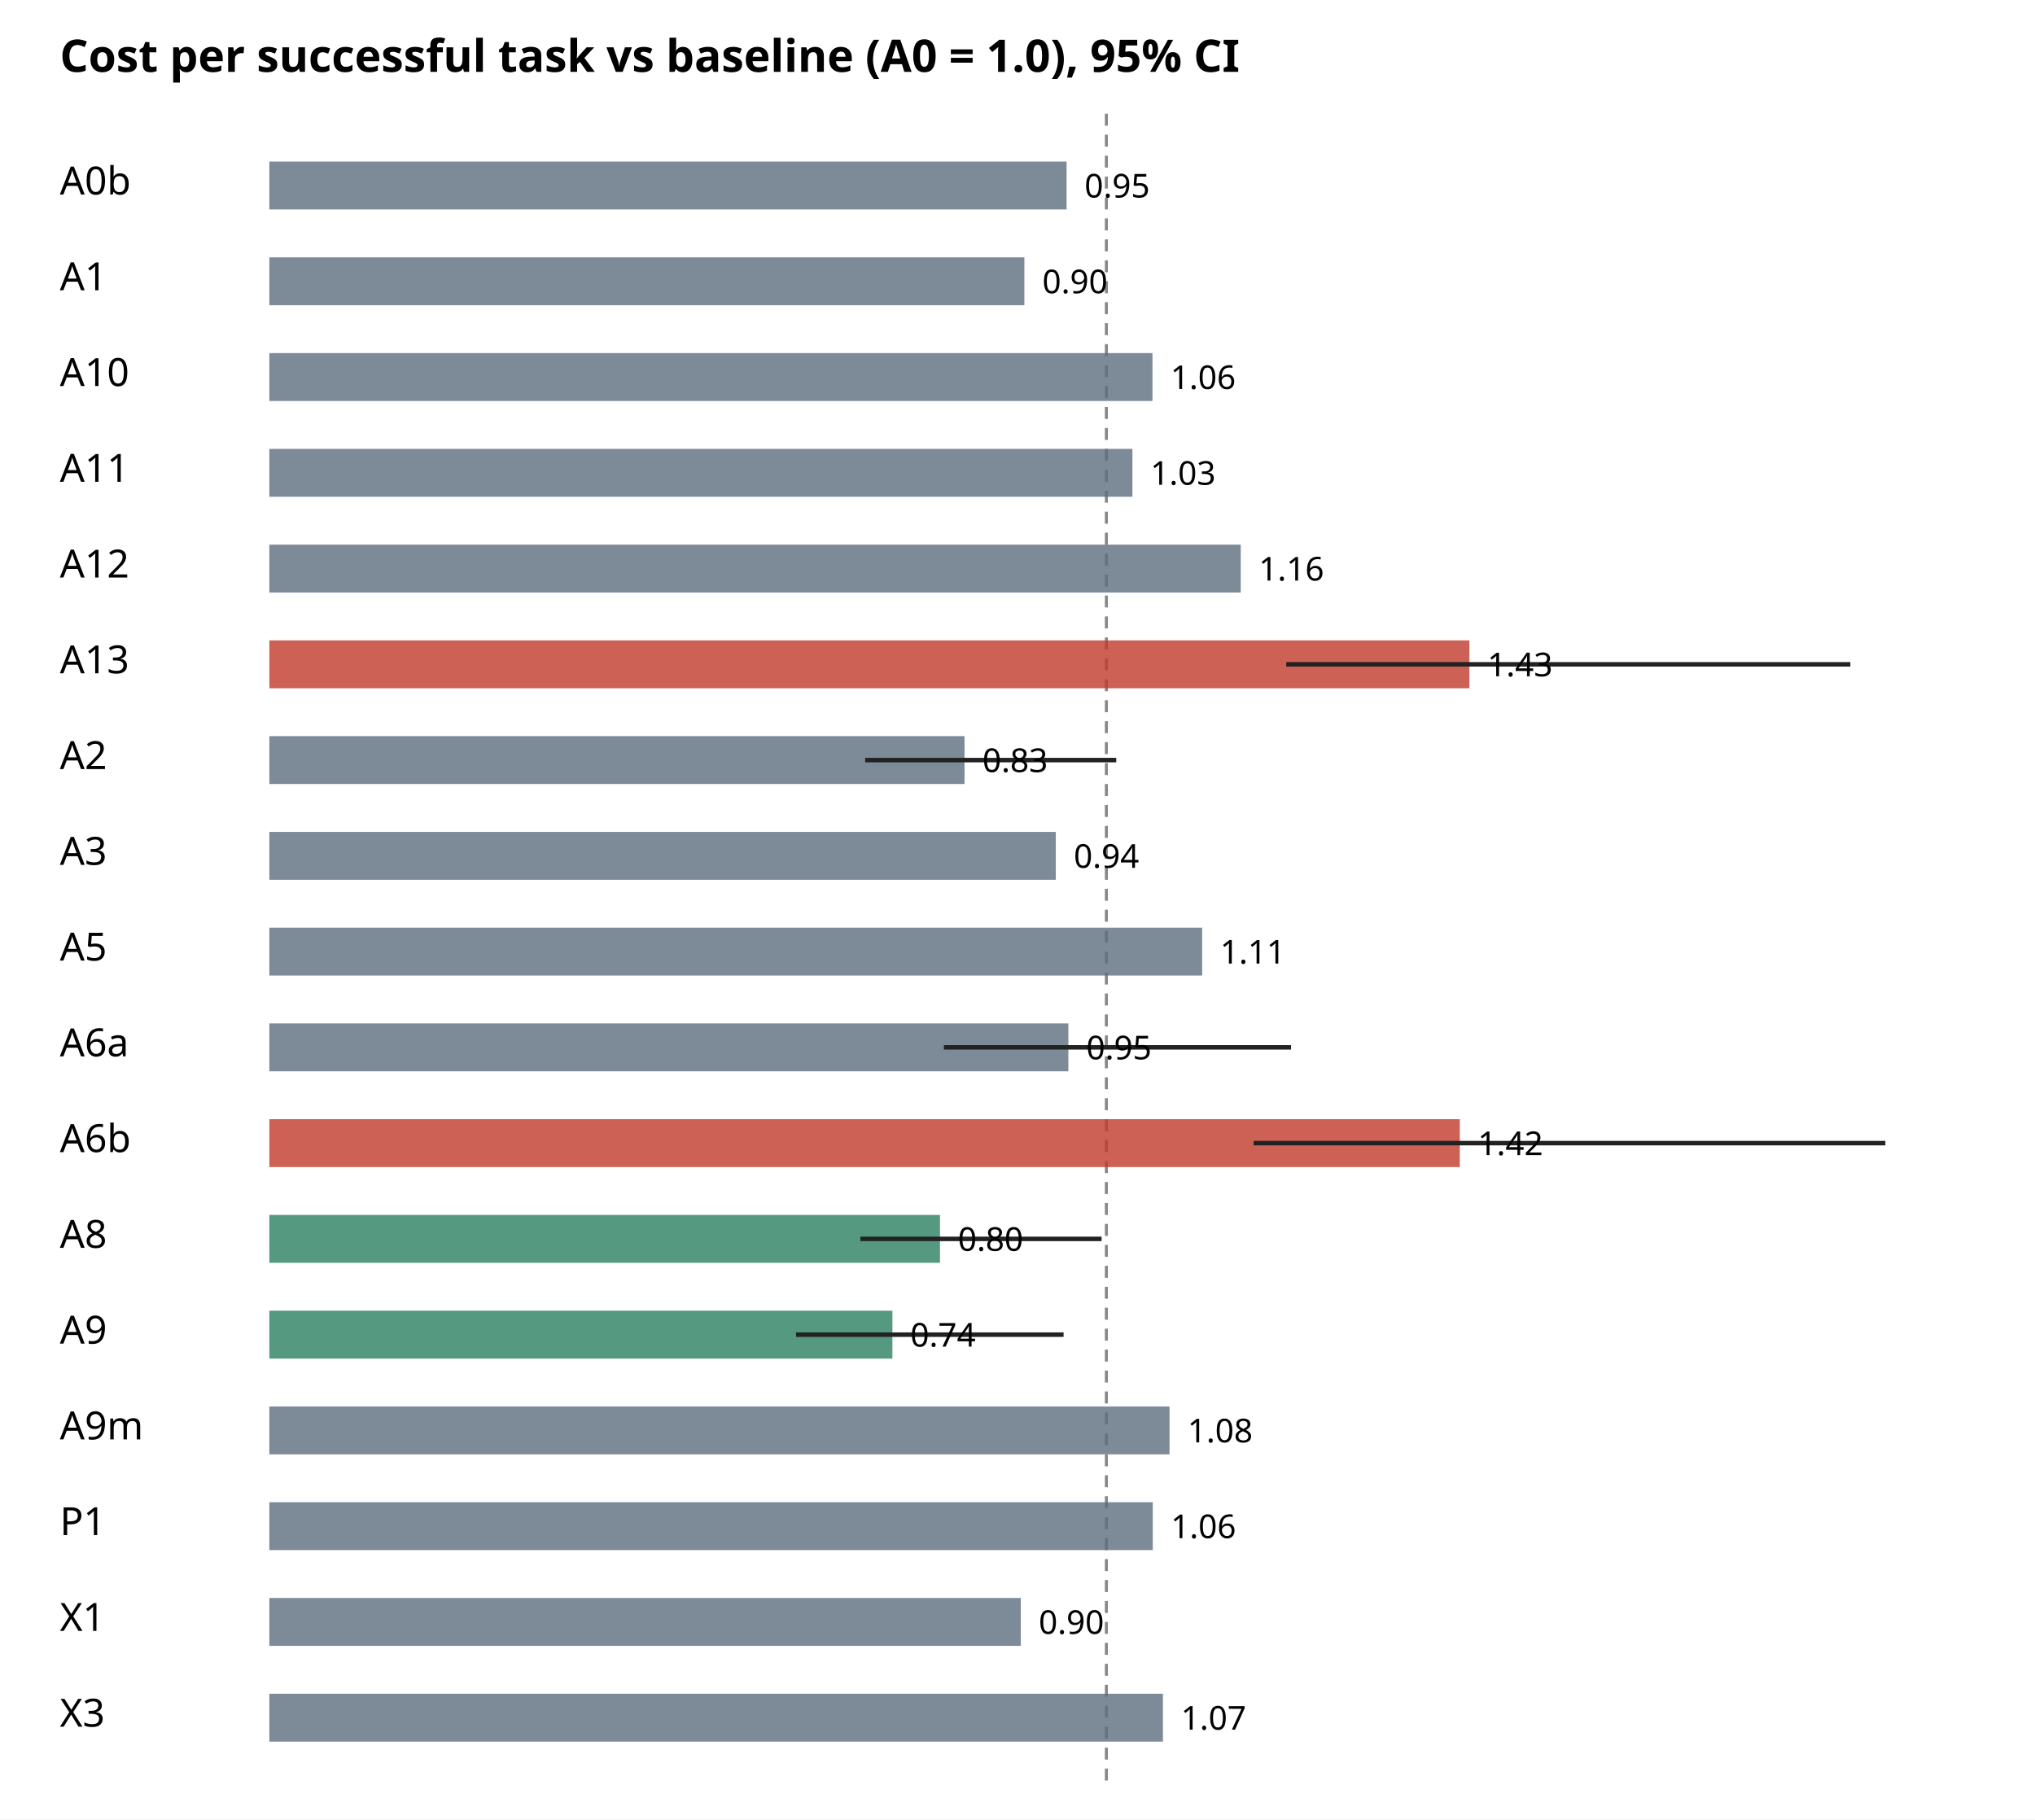
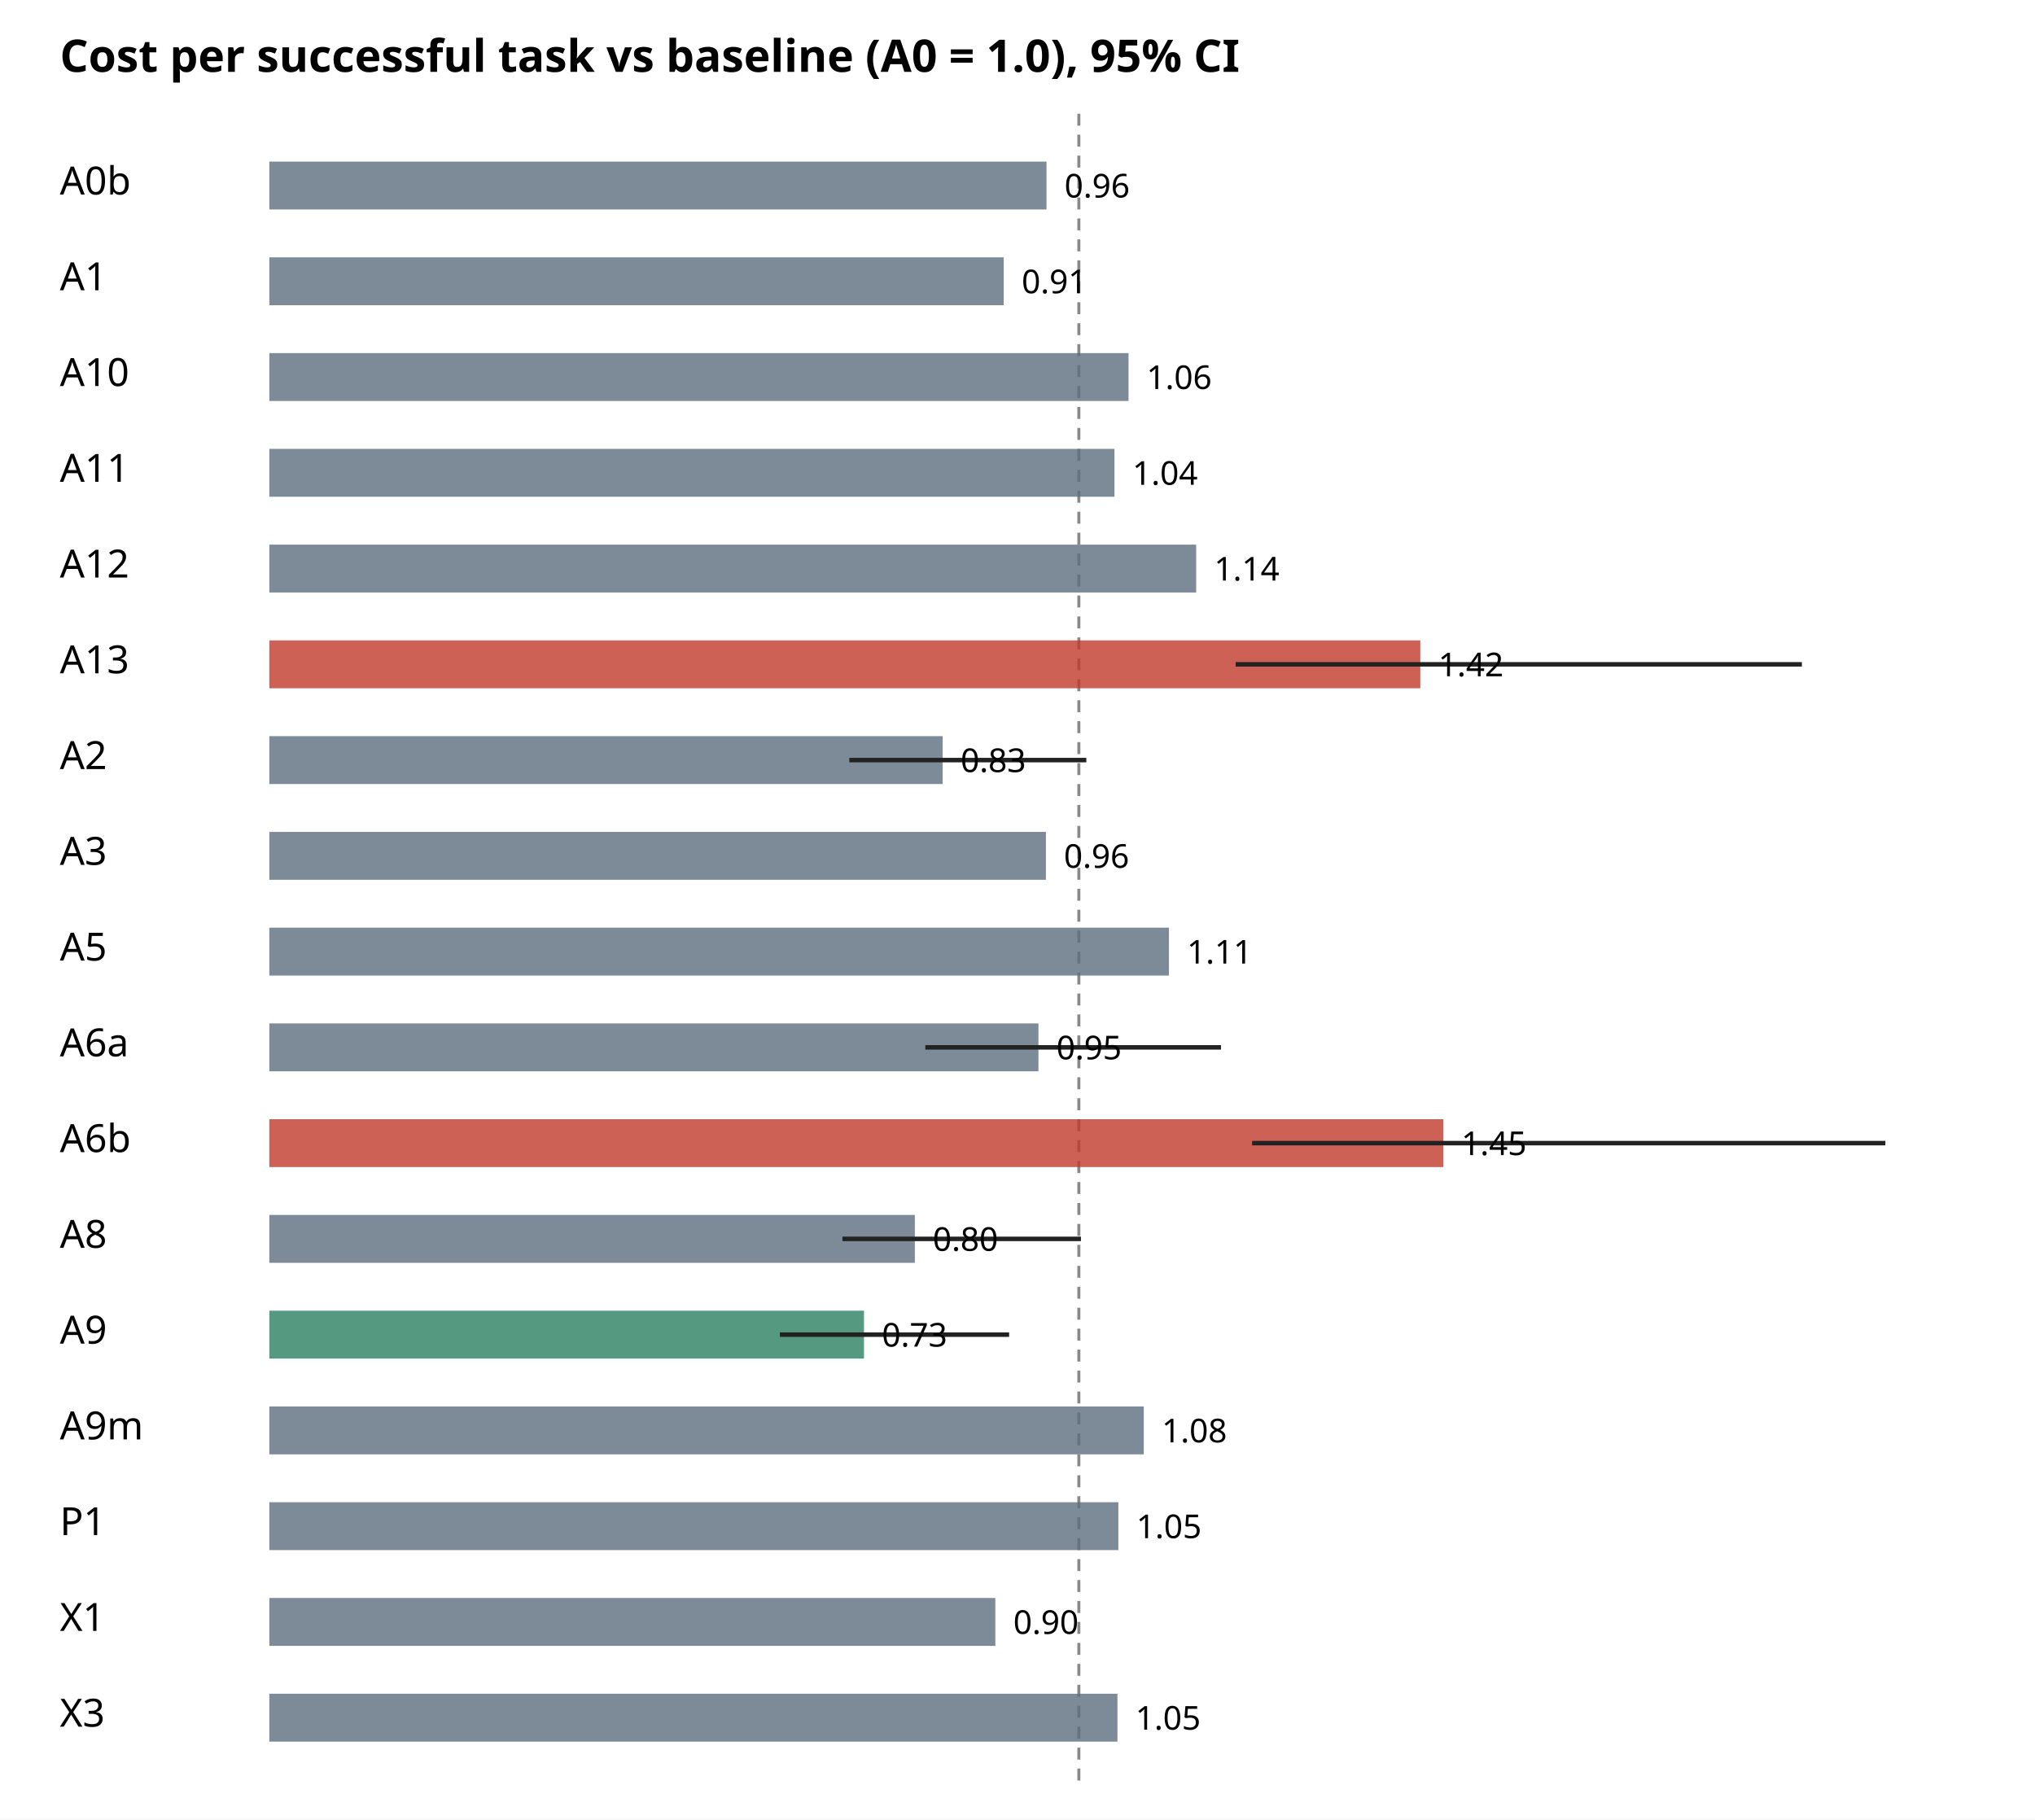
<svg xmlns="http://www.w3.org/2000/svg" viewBox="0 0 680 608" font-family="sans-serif" font-size="13">
  <rect width="100%" height="100%" fill="white" />
  <text x="20" y="24" font-size="15" font-weight="600">Cost per successful task vs baseline (A0 = 1.0), 95% CI</text>
-   <line x1="369.7" y1="38" x2="369.7" y2="598" stroke="#888" stroke-dasharray="4 3" />
+   <line x1="360.5" y1="38" x2="360.5" y2="598" stroke="#888" stroke-dasharray="4 3" />
  <text x="20" y="65">A0b</text>
-   <rect x="90" y="54" width="266.4" height="16" fill="#5d6d7e" opacity="0.8" />
-   <text x="362.4" y="66" font-size="11">0.95</text>
+   <rect x="90" y="54" width="259.7" height="16" fill="#5d6d7e" opacity="0.8" />
+   <text x="355.7" y="66" font-size="11">0.96</text>
  <text x="20" y="97">A1</text>
-   <rect x="90" y="86" width="252.3" height="16" fill="#5d6d7e" opacity="0.8" />
-   <text x="348.3" y="98" font-size="11">0.90</text>
+   <rect x="90" y="86" width="245.4" height="16" fill="#5d6d7e" opacity="0.8" />
+   <text x="341.4" y="98" font-size="11">0.91</text>
  <text x="20" y="129">A10</text>
-   <rect x="90" y="118" width="295.1" height="16" fill="#5d6d7e" opacity="0.8" />
-   <text x="391.1" y="130" font-size="11">1.06</text>
+   <rect x="90" y="118" width="287.1" height="16" fill="#5d6d7e" opacity="0.8" />
+   <text x="383.1" y="130" font-size="11">1.06</text>
  <text x="20" y="161">A11</text>
-   <rect x="90" y="150" width="288.4" height="16" fill="#5d6d7e" opacity="0.8" />
-   <text x="384.4" y="162" font-size="11">1.03</text>
+   <rect x="90" y="150" width="282.4" height="16" fill="#5d6d7e" opacity="0.8" />
+   <text x="378.4" y="162" font-size="11">1.04</text>
  <text x="20" y="193">A12</text>
-   <rect x="90" y="182" width="324.6" height="16" fill="#5d6d7e" opacity="0.8" />
-   <text x="420.6" y="194" font-size="11">1.16</text>
+   <rect x="90" y="182" width="309.7" height="16" fill="#5d6d7e" opacity="0.8" />
+   <text x="405.7" y="194" font-size="11">1.14</text>
  <text x="20" y="225">A13</text>
-   <rect x="90" y="214" width="401.0" height="16" fill="#c0392b" opacity="0.8" />
-   <line x1="429.8" y1="222" x2="618.3" y2="222" stroke="#222" stroke-width="1.5" />
-   <text x="497.0" y="226" font-size="11">1.43</text>
+   <rect x="90" y="214" width="384.6" height="16" fill="#c0392b" opacity="0.8" />
+   <line x1="412.9" y1="222" x2="602.1" y2="222" stroke="#222" stroke-width="1.5" />
+   <text x="480.6" y="226" font-size="11">1.42</text>
  <text x="20" y="257">A2</text>
-   <rect x="90" y="246" width="232.3" height="16" fill="#5d6d7e" opacity="0.8" />
-   <line x1="289.1" y1="254" x2="373.0" y2="254" stroke="#222" stroke-width="1.5" />
-   <text x="328.3" y="258" font-size="11">0.83</text>
+   <rect x="90" y="246" width="225.0" height="16" fill="#5d6d7e" opacity="0.8" />
+   <line x1="283.8" y1="254" x2="363.0" y2="254" stroke="#222" stroke-width="1.5" />
+   <text x="321.0" y="258" font-size="11">0.83</text>
  <text x="20" y="289">A3</text>
-   <rect x="90" y="278" width="262.8" height="16" fill="#5d6d7e" opacity="0.8" />
-   <text x="358.8" y="290" font-size="11">0.94</text>
+   <rect x="90" y="278" width="259.5" height="16" fill="#5d6d7e" opacity="0.8" />
+   <text x="355.5" y="290" font-size="11">0.96</text>
  <text x="20" y="321">A5</text>
-   <rect x="90" y="310" width="311.7" height="16" fill="#5d6d7e" opacity="0.8" />
-   <text x="407.7" y="322" font-size="11">1.11</text>
+   <rect x="90" y="310" width="300.6" height="16" fill="#5d6d7e" opacity="0.8" />
+   <text x="396.6" y="322" font-size="11">1.11</text>
  <text x="20" y="353">A6a</text>
-   <rect x="90" y="342" width="267.0" height="16" fill="#5d6d7e" opacity="0.8" />
-   <line x1="315.4" y1="350" x2="431.4" y2="350" stroke="#222" stroke-width="1.5" />
-   <text x="363.0" y="354" font-size="11">0.95</text>
+   <rect x="90" y="342" width="257.0" height="16" fill="#5d6d7e" opacity="0.8" />
+   <line x1="309.2" y1="350" x2="408.0" y2="350" stroke="#222" stroke-width="1.5" />
+   <text x="353.0" y="354" font-size="11">0.95</text>
  <text x="20" y="385">A6b</text>
-   <rect x="90" y="374" width="397.8" height="16" fill="#c0392b" opacity="0.8" />
-   <line x1="418.9" y1="382" x2="630.0" y2="382" stroke="#222" stroke-width="1.5" />
-   <text x="493.8" y="386" font-size="11">1.42</text>
+   <rect x="90" y="374" width="392.3" height="16" fill="#c0392b" opacity="0.8" />
+   <line x1="418.4" y1="382" x2="630.0" y2="382" stroke="#222" stroke-width="1.5" />
+   <text x="488.3" y="386" font-size="11">1.45</text>
  <text x="20" y="417">A8</text>
-   <rect x="90" y="406" width="224.1" height="16" fill="#2a7f62" opacity="0.8" />
-   <line x1="287.5" y1="414" x2="368.1" y2="414" stroke="#222" stroke-width="1.5" />
-   <text x="320.1" y="418" font-size="11">0.80</text>
+   <rect x="90" y="406" width="215.7" height="16" fill="#5d6d7e" opacity="0.8" />
+   <line x1="281.5" y1="414" x2="361.2" y2="414" stroke="#222" stroke-width="1.5" />
+   <text x="311.7" y="418" font-size="11">0.80</text>
  <text x="20" y="449">A9</text>
-   <rect x="90" y="438" width="208.2" height="16" fill="#2a7f62" opacity="0.8" />
-   <line x1="266.0" y1="446" x2="355.4" y2="446" stroke="#222" stroke-width="1.5" />
-   <text x="304.2" y="450" font-size="11">0.74</text>
+   <rect x="90" y="438" width="198.7" height="16" fill="#2a7f62" opacity="0.8" />
+   <line x1="260.6" y1="446" x2="337.2" y2="446" stroke="#222" stroke-width="1.5" />
+   <text x="294.7" y="450" font-size="11">0.73</text>
  <text x="20" y="481">A9m</text>
-   <rect x="90" y="470" width="300.8" height="16" fill="#5d6d7e" opacity="0.8" />
-   <text x="396.8" y="482" font-size="11">1.08</text>
+   <rect x="90" y="470" width="292.2" height="16" fill="#5d6d7e" opacity="0.8" />
+   <text x="388.2" y="482" font-size="11">1.08</text>
  <text x="20" y="513">P1</text>
-   <rect x="90" y="502" width="295.2" height="16" fill="#5d6d7e" opacity="0.8" />
-   <text x="391.2" y="514" font-size="11">1.06</text>
+   <rect x="90" y="502" width="283.7" height="16" fill="#5d6d7e" opacity="0.8" />
+   <text x="379.7" y="514" font-size="11">1.05</text>
  <text x="20" y="545">X1</text>
-   <rect x="90" y="534" width="251.1" height="16" fill="#5d6d7e" opacity="0.8" />
-   <text x="347.1" y="546" font-size="11">0.90</text>
+   <rect x="90" y="534" width="242.6" height="16" fill="#5d6d7e" opacity="0.8" />
+   <text x="338.6" y="546" font-size="11">0.90</text>
  <text x="20" y="577">X3</text>
-   <rect x="90" y="566" width="298.6" height="16" fill="#5d6d7e" opacity="0.8" />
-   <text x="394.6" y="578" font-size="11">1.07</text>
+   <rect x="90" y="566" width="283.4" height="16" fill="#5d6d7e" opacity="0.8" />
+   <text x="379.4" y="578" font-size="11">1.05</text>
</svg>
